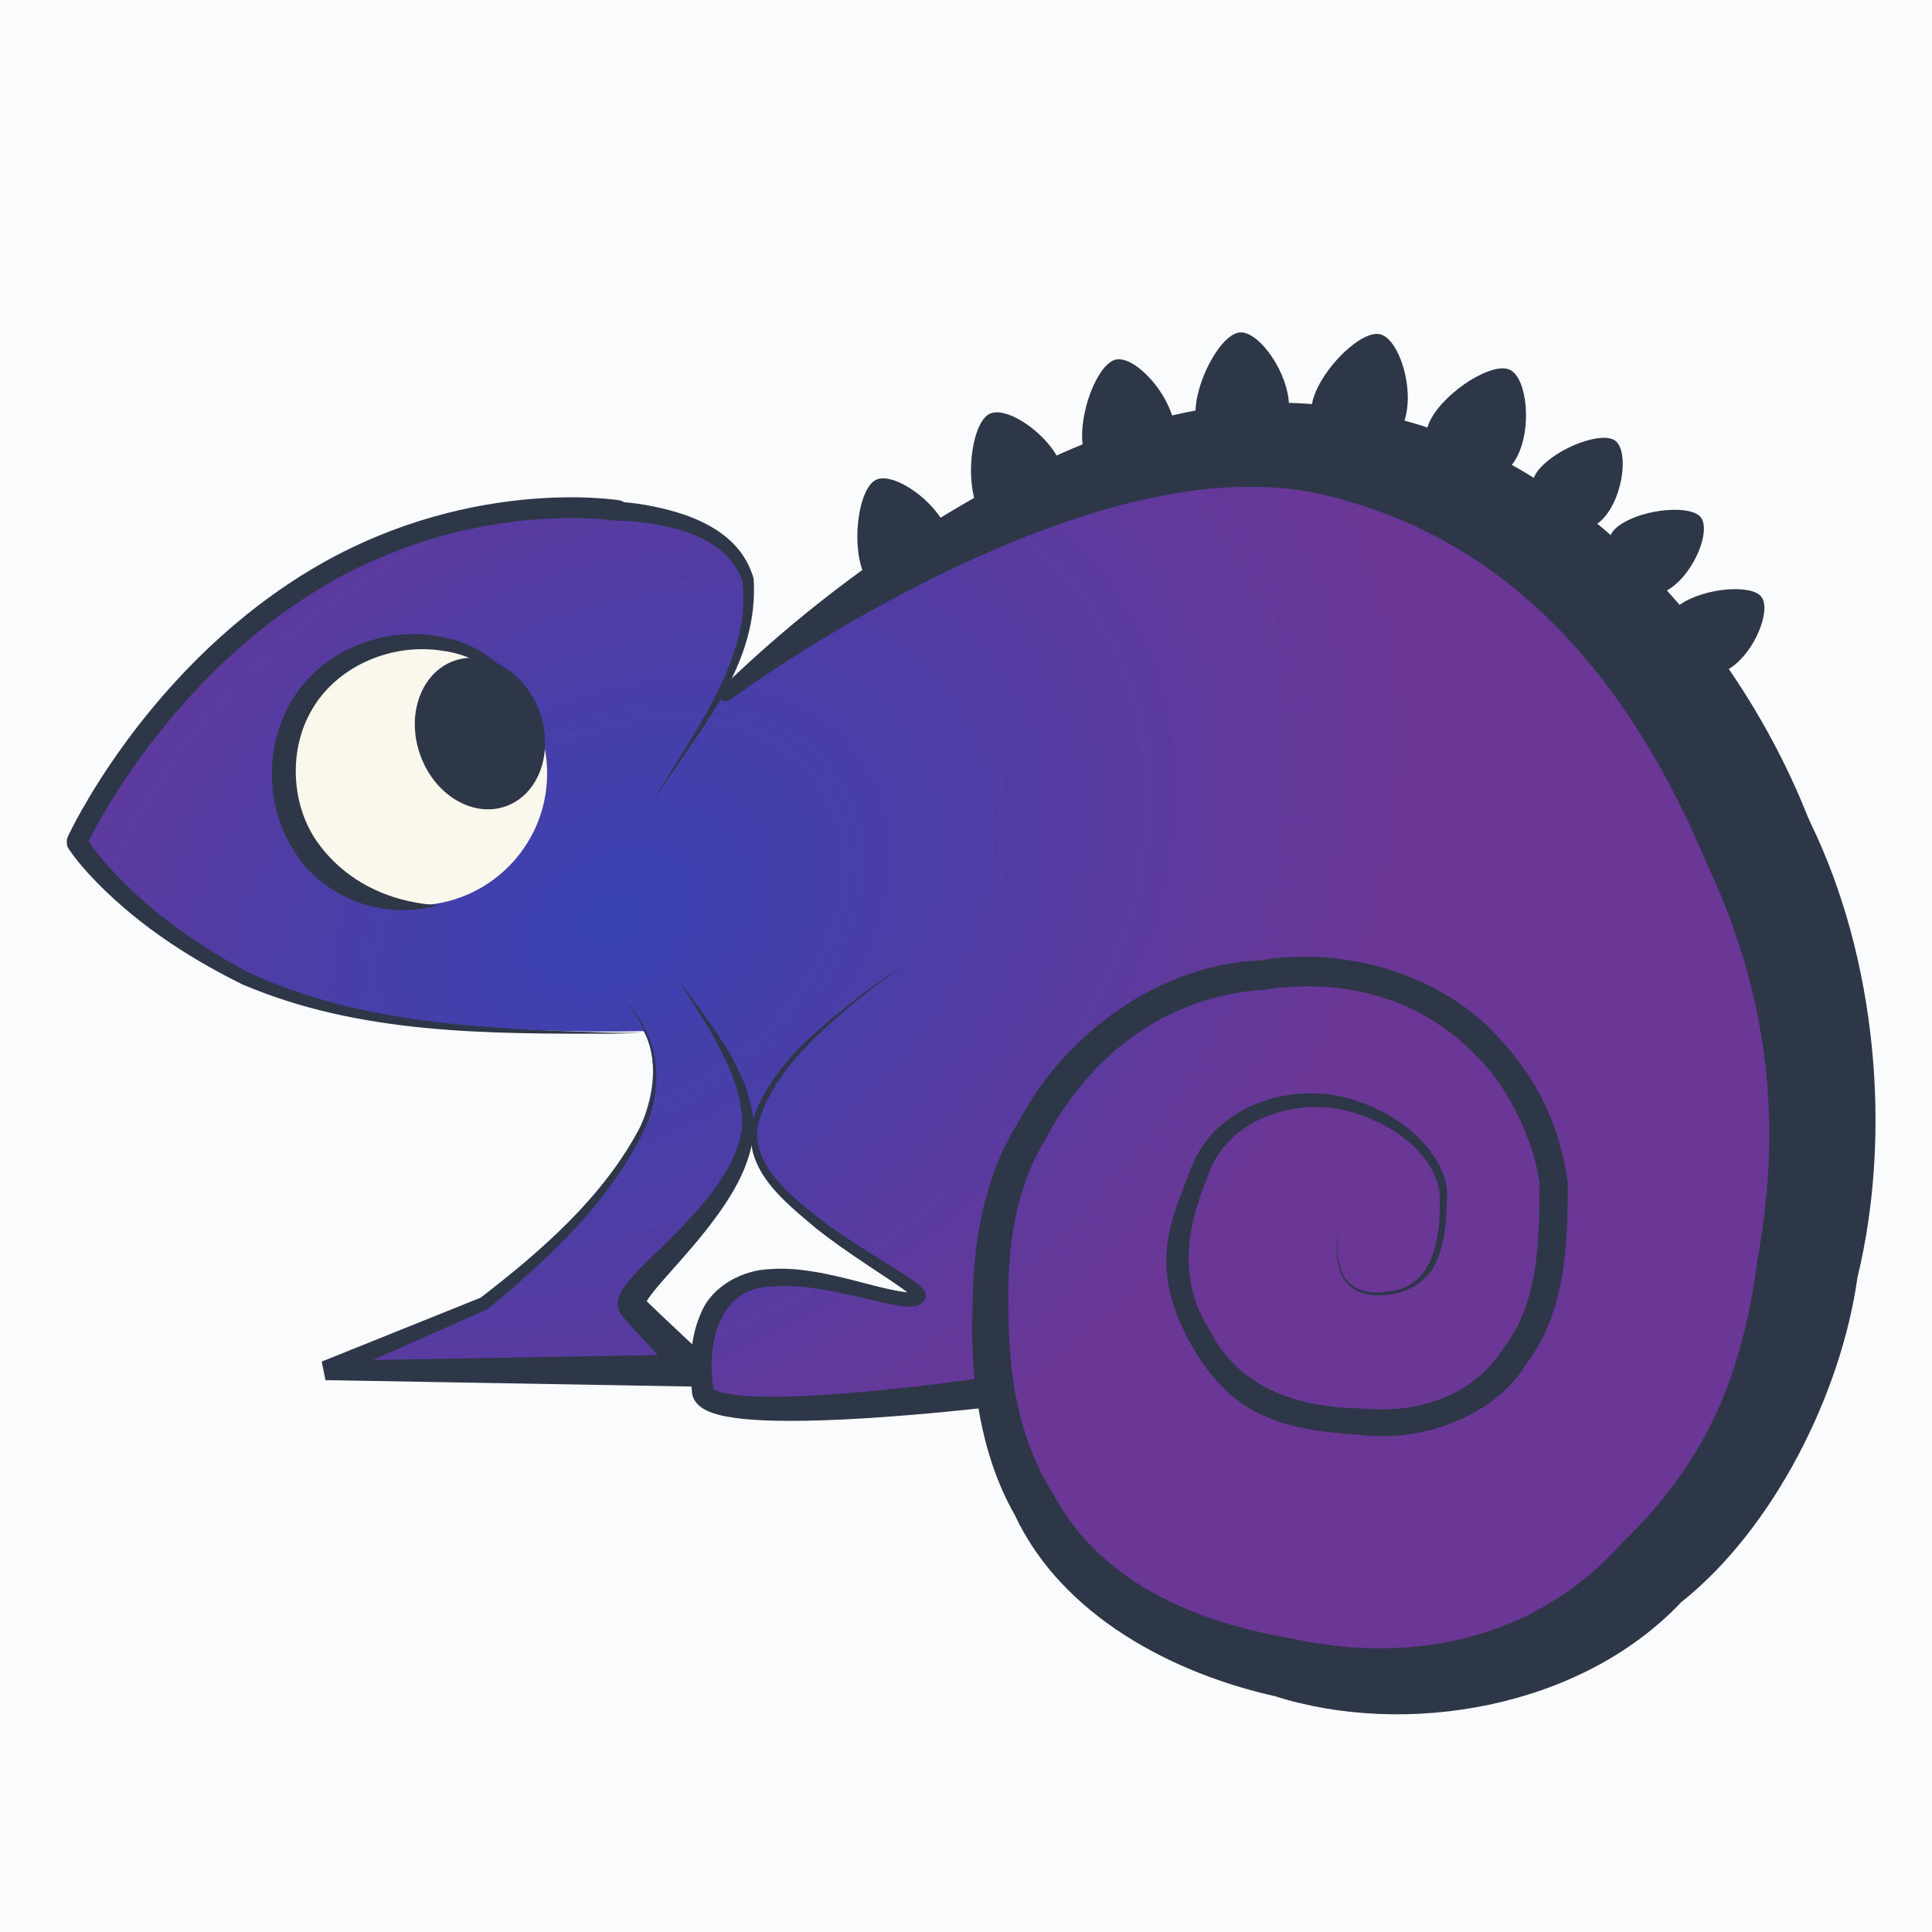
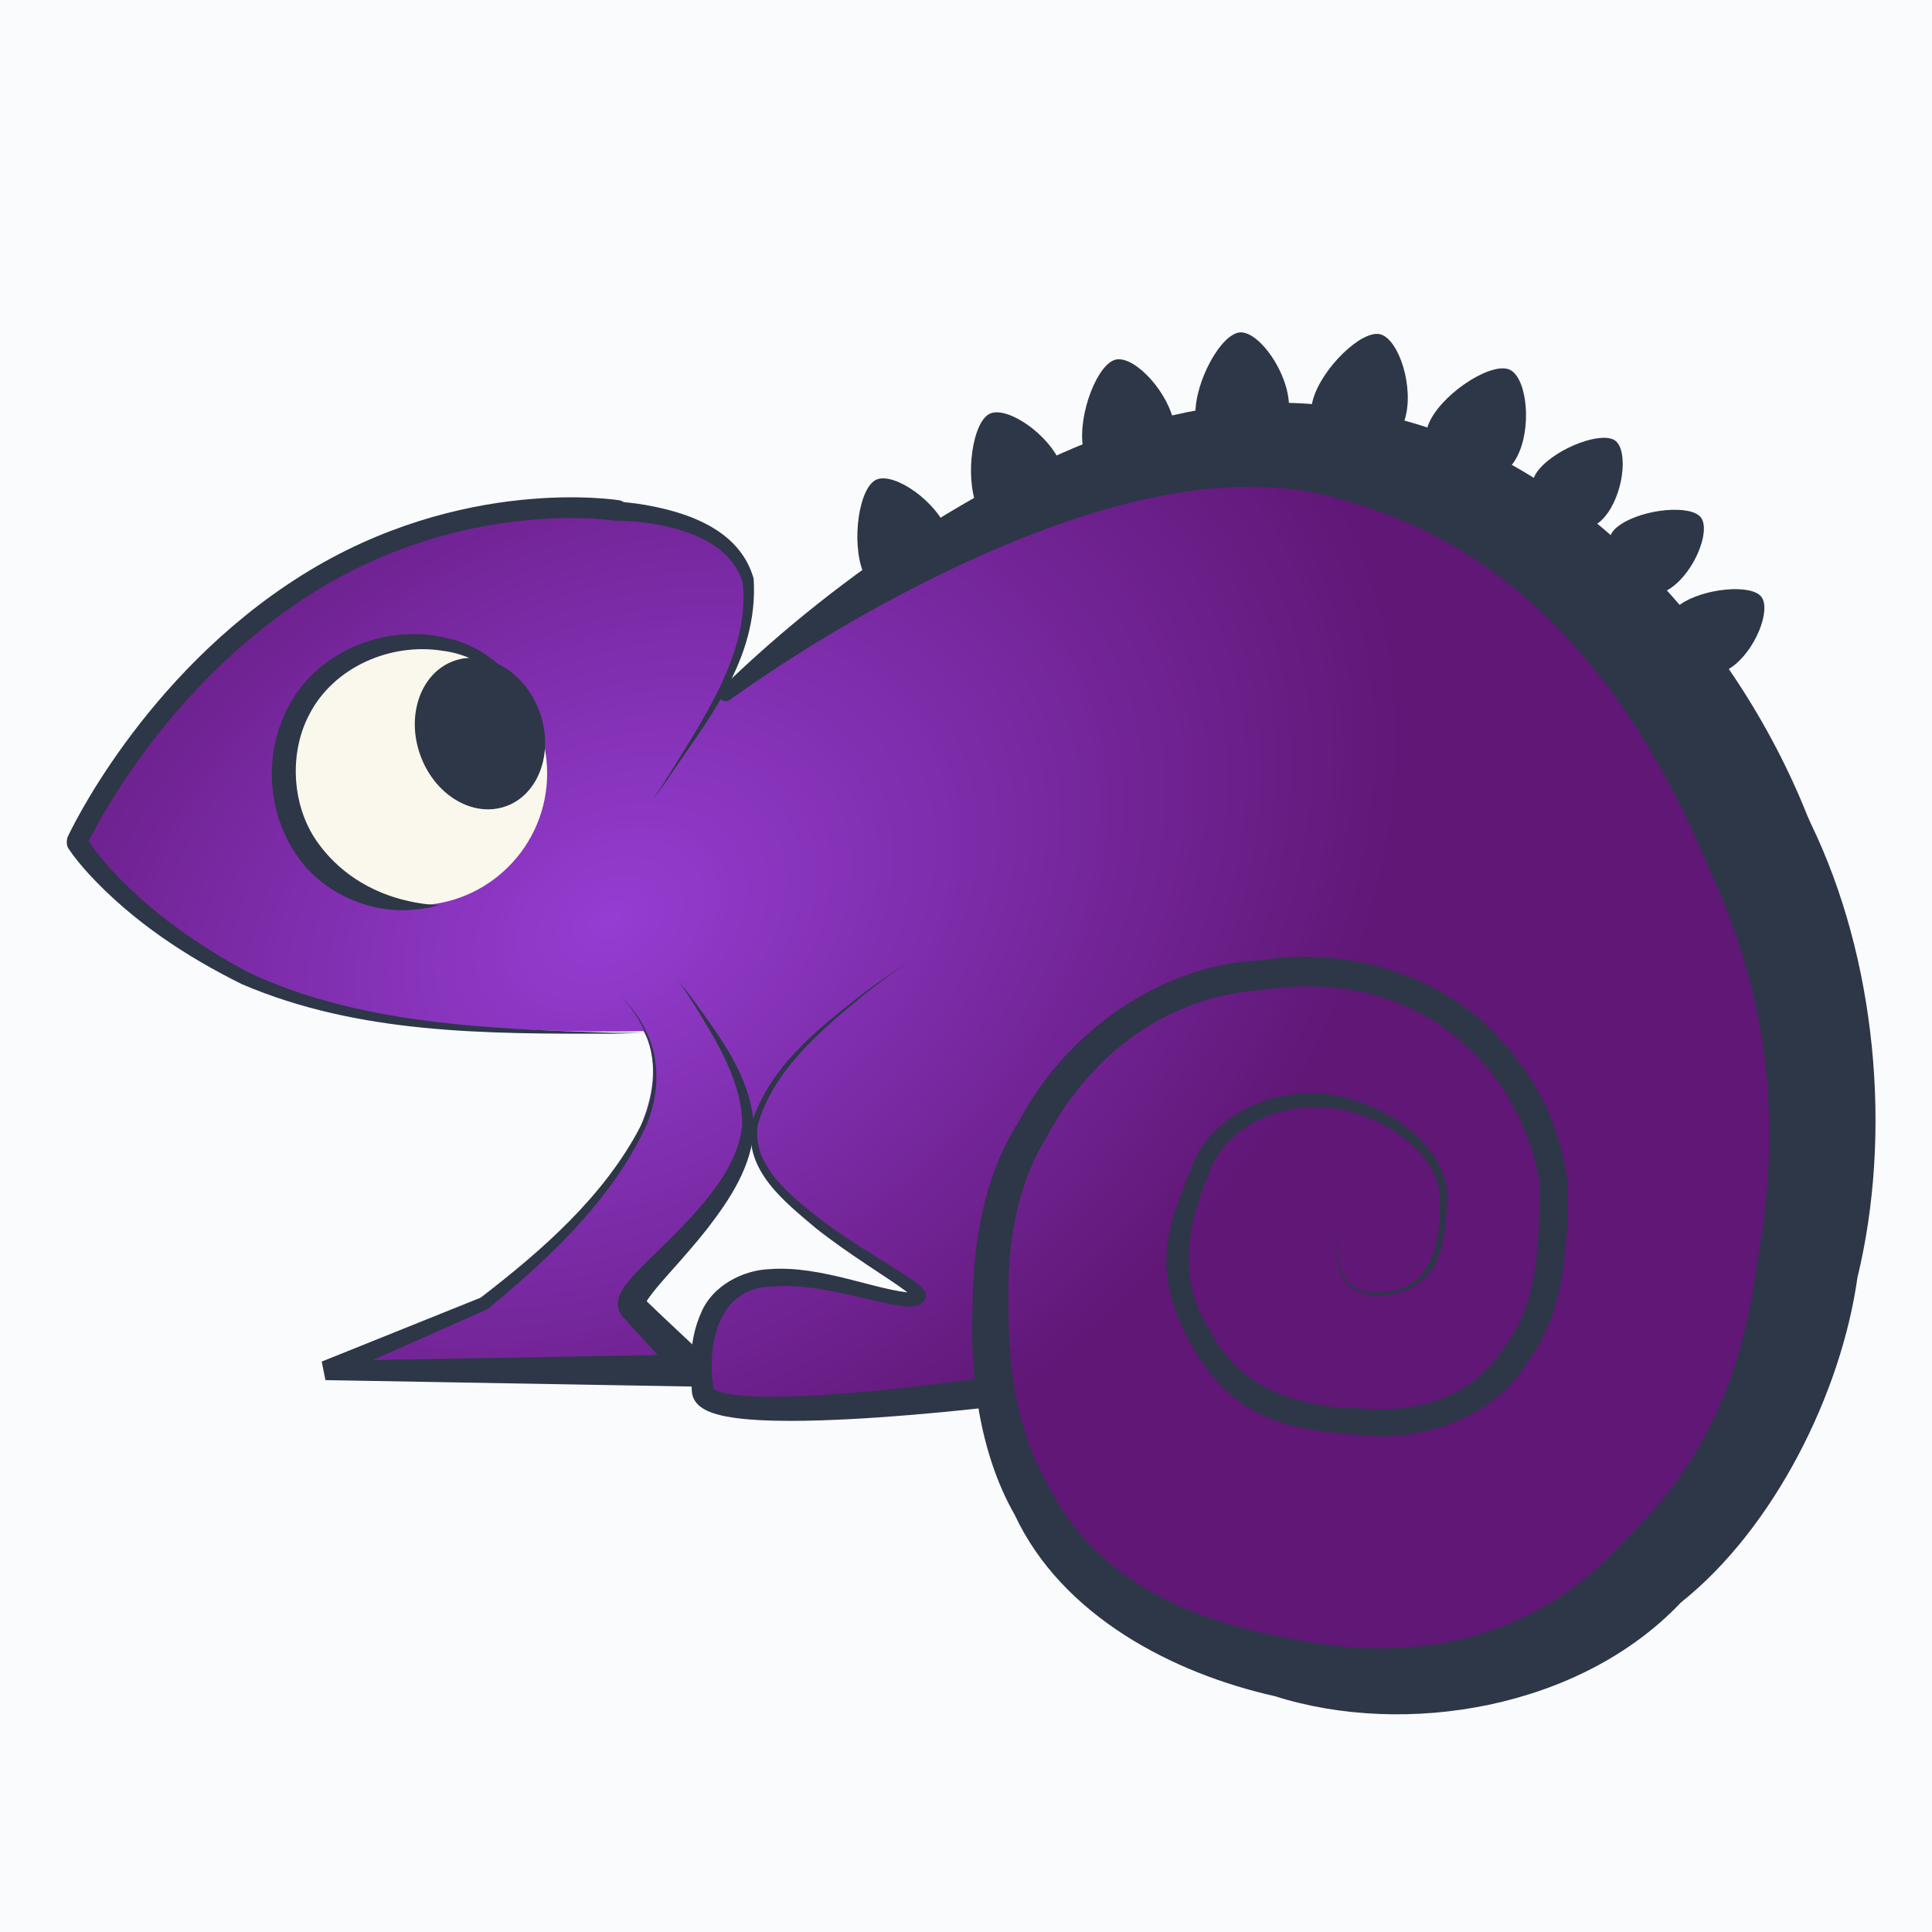
<svg xmlns="http://www.w3.org/2000/svg" width="1024" height="1024" viewBox="0 0 1024 1024" fill="none">
  <rect width="1024" height="1024" fill="#F5F5F5" />
  <rect width="1024" height="1024" fill="#FAFBFC" />
  <path d="M132 328.5L221.5 282.5L311.5 266.5C311.5 266.5 376.5 272 393 298.5C406.968 320.934 383.5 365.5 383.5 365.5L586 245.5C586 245.5 740.164 247.107 812 289.5C905.897 344.911 963.5 524 963.5 524L920.5 798L771.5 896.5L602 856L535.5 779.5L527.5 741.5L418.5 747.5L376.5 741.5C376.5 741.5 370.602 701.68 386.5 687C402.232 672.474 441 681 441 681L487 687C487 687 462.304 667.337 445 657C406.5 634 398.5 601.5 398.5 601.5L366 655.5L336 689L355.5 725L267 728.5H189L202 712.5L260.5 689C260.5 689 304.959 651.148 326 621C359.5 573 341 546.5 341 546.5C341 546.5 228.497 550.045 158.5 529C82 506 40 443 40 443L132 328.5Z" fill="url(#paint0_radial_0_1)" />
  <circle cx="220" cy="409.882" r="70" fill="#FAF7EC" />
  <path d="M40.959 445.685C40.959 445.685 79.58 361.776 162.896 309.547C246.212 257.318 327.359 270.59 327.359 270.59" stroke="#2D3748" stroke-width="11" stroke-linecap="round" />
  <path d="M45.744 444.054C45.008 442.802 43.802 441.899 42.377 441.553C40.952 441.206 39.426 441.444 38.147 442.207C36.867 442.97 35.943 444.193 35.588 445.6C35.233 447.007 35.478 448.483 36.256 449.71C39.677 454.825 43.28 459.019 47.039 463.186C70.024 488.098 98.333 506.831 128.222 521.641C190.523 548.301 258.348 547.919 324.054 547.896C329.554 547.784 335.1 547.633 340.5 547.382C335.095 547.451 329.55 547.42 324.054 547.349C258.652 545.339 190.079 542.876 131.55 515.347C102.791 499.911 75.858 480.607 54.985 456.364C51.655 452.441 48.163 447.966 45.744 444.054Z" fill="#2D3748" />
  <path d="M328.071 266.002C328.024 269.334 327.976 272.666 327.929 275.998C331.092 276.01 334.631 276.242 338.018 276.578C360.306 278.963 386.585 286.481 393.551 308.322C398.072 345.756 371.685 382.653 351.461 415.632C349.485 418.61 347.539 421.494 345.5 424.382C347.673 421.593 349.757 418.804 351.872 415.918C373.529 383.198 402.244 350.514 399.449 306.678C391.849 279.784 362.518 270.888 339.167 267.154C335.497 266.621 331.974 266.204 328.071 266.002Z" fill="#2D3748" />
  <path d="M382.042 365.168C381.367 365.851 380.938 366.758 380.883 367.728C380.828 368.697 381.146 369.643 381.773 370.366C382.401 371.089 383.293 371.537 384.26 371.619C385.228 371.701 386.187 371.405 386.958 370.832C386.958 370.832 386.958 370.832 386.958 370.832C423.378 344.861 462.432 321.847 502.42 302.504C570.436 270.058 648.226 245.126 712.595 265.18C806.358 291.283 865.829 365.56 904.057 456.394C904.589 457.59 905.115 458.778 905.633 459.96C936.836 526.941 944.91 594.047 931.532 667.556C923.521 728.944 904.356 774.875 860.033 817.451C815.298 867.851 750.553 883.246 682.395 868.021C631.141 859.164 582.534 837.301 558.201 791.902C539.452 761.551 534.378 728.543 534.509 691.882C533.879 661.006 538.01 630.989 553.484 604.87C554.08 603.806 554.681 602.754 555.299 601.693C578.75 558.146 619.577 527.668 669.327 524.696C712.409 517.822 754.026 529.151 783.648 560.799C800.475 577.858 812.799 604.828 816 626.882C815.887 658.137 815.456 689.738 797.512 713.678C781.154 739.909 752.213 749.409 721.184 746.507C720.615 746.475 720.042 746.441 719.466 746.406C686.028 745.729 655.685 734.682 640.879 704.382C624.746 679.586 628.432 651.565 640.134 623.544C649.567 593.411 687.771 580.072 718.002 589.948C734.686 595.046 750.745 605.094 759.203 620.393C761.377 624.458 762.913 628.943 763.012 633.384C763.988 654.208 760.348 682.775 735.383 684.549C726.812 686.099 716.504 684.449 712.219 676.194C707.981 668.292 708.335 658.614 710 649.882C708.096 658.576 707.374 668.228 711.502 676.583C715.685 685.396 726.767 687.565 735.617 686.215C746.853 685.324 758.237 678.011 762.096 666.878C766.299 656.071 766.711 644.561 766.988 633.381C767.05 628.044 765.449 622.942 763.206 618.345C754.449 601.151 737.632 589.932 719.998 583.817C687.841 571.962 643.734 584.367 630.866 620.221C625.759 633.896 619.143 648.26 618.271 664.593C617.254 680.901 622.692 696.816 630.121 710.383C638.294 725.611 650.126 740.861 667.005 749.084C683.727 757.351 701.587 759.038 718.534 760.359C719.143 760.402 719.748 760.443 720.35 760.482C752.034 764.686 791.951 751.734 809.488 722.087C830.501 694.137 830.768 657.976 831 626.882C826.571 596 814.587 571.74 794.352 549.966C763.673 515.679 711.5 501.47 667.673 509.068C614.898 511.164 565.03 547.527 540.701 593.072C540.026 594.2 539.365 595.323 538.706 596.467C521.238 624.898 515.654 659.852 515.491 691.882C513.923 727.902 518.888 769.811 537.799 802.863C562.991 856.73 622.065 886.999 675.606 898.979C744.653 920.954 837.51 905.798 890.967 849.314C940.447 809.913 975.922 738.224 984.467 677.208C1003.07 600.533 994.543 508.057 959.665 436.264C959.098 434.971 958.524 433.673 957.942 432.37C919.986 336.888 834.595 238.709 725.405 218.584C635.45 199.137 556.166 238.545 489.706 279.779C450.817 304.822 414.756 333.352 382.042 365.168Z" fill="#2D3748" />
  <path d="M481 510.382C472.994 515.377 465.1 520.872 457.448 526.581C433.779 545.136 408 565.015 398.365 595.499C394.204 620.547 416.243 637.228 432.393 650.952C441.144 657.882 450.278 664.197 459.515 670.356C464.121 673.432 468.74 676.443 473.286 679.515C475.53 681.036 477.764 682.572 479.899 684.183C480.355 684.529 480.982 685.015 481.446 685.396C481.69 685.595 481.904 685.775 482.131 685.971C482.391 686.194 482.626 686.405 482.833 686.6C483.046 686.801 483.195 686.949 483.386 687.151C483.579 687.357 483.717 687.527 483.791 687.633C483.862 687.722 483.886 687.839 483.773 687.563C483.749 687.496 483.722 687.408 483.699 687.294C483.675 687.184 483.645 686.952 483.657 686.719C483.668 686.241 483.89 685.618 484.2 685.229C465.942 684.555 435.529 670.531 407.951 672.67C393.916 673.145 377.592 681.343 371.644 695.711C365.409 709.542 365.574 724.246 366.756 738.002C366.911 739.605 367.51 741.193 368.309 742.435C369.042 743.588 369.943 744.533 370.903 745.322C372.486 746.637 374.411 747.596 375.846 748.196C379.14 749.544 382.007 750.187 384.863 750.753C390.623 751.845 396.368 752.334 401.874 752.657C413.074 753.272 424.015 753.158 435.018 752.826C456.961 752.116 478.769 750.43 500.495 748.36C510.088 747.433 519.549 746.444 529.08 745.309C531.186 745.053 533.092 743.969 534.376 742.279C535.66 740.591 536.217 738.435 535.927 736.302C535.636 734.17 534.523 732.242 532.834 730.958C531.145 729.674 529.018 729.139 526.92 729.456C517.695 730.819 508.273 732.074 498.831 733.251C477.404 735.901 455.873 738.168 434.416 739.463C423.671 740.089 413.002 740.491 402.412 740.203C397.227 740.051 391.852 739.718 386.977 738.931C384.591 738.541 382.237 738.027 380.277 737.279C379.422 736.964 378.534 736.483 378.241 736.25C378.048 736.107 378.021 736.055 378.068 736.143C378.119 736.229 378.233 736.519 378.244 736.763C374.109 711.595 381.407 682.514 408.768 681.943C421.199 680.724 434.295 682.887 447.177 685.62C453.645 687.002 460.114 688.611 466.686 690.097C470.071 690.853 473.294 691.553 476.873 692.067C478.545 692.296 480.444 692.513 482.441 692.477C484.367 692.284 486.979 692.685 489.8 689.536C490.987 688.172 490.715 685.81 490.423 685.266C490.136 684.431 489.608 683.698 489.372 683.398C489.069 683.006 488.743 682.646 488.391 682.29C488.049 681.947 487.819 681.737 487.51 681.461C487.212 681.197 486.899 680.931 486.568 680.661C486.279 680.426 486.016 680.219 485.724 679.994C485.166 679.563 484.454 679.038 483.944 678.677C481.569 676.987 479.239 675.484 476.909 673.997C472.201 671.004 467.514 668.133 462.849 665.203C453.503 659.342 444.329 653.368 435.573 646.824C419.198 633.965 398.293 617.786 401.635 596.266C409.743 567.392 434.854 546.233 457.936 527.215C465.409 521.307 473.139 515.6 481 510.382Z" fill="#2D3748" />
  <path d="M359.5 519.882C361.894 523.213 364.221 526.667 366.505 530.173C379.265 550.753 393.715 573.594 393.372 596.699C391.356 614.962 379.223 630.759 366.634 644.756C360.204 651.821 353.36 658.475 346.347 665.304C342.848 668.728 339.321 672.144 335.832 675.933C334.038 677.913 332.339 679.825 330.594 682.394C329.703 683.754 328.803 685.193 328.083 687.358C327.701 688.644 327.374 689.835 327.518 691.954C327.648 693.912 328.602 696.309 330.155 697.93C337.624 706.346 345.124 714.434 352.649 722.591C355.476 725.649 358.298 728.694 361.136 731.746C362.762 733.496 364.997 734.498 367.385 734.497C369.771 734.498 372.114 733.496 373.864 731.746C375.614 729.997 376.616 727.653 376.615 725.267C376.616 722.879 375.614 720.644 373.864 719.018C370.838 716.203 367.806 713.371 364.779 710.538C356.741 702.999 348.599 695.392 340.845 687.834C341.52 688.53 342.008 689.808 342.022 690.55C342.048 690.945 342.011 691.179 341.982 691.322C341.951 691.468 341.92 691.526 341.912 691.515C341.889 691.504 341.954 691.262 342.073 690.981C342.183 690.713 342.374 690.332 342.59 689.949C343.471 688.391 344.767 686.624 346.204 684.806C349.031 681.243 352.245 677.63 355.46 673.997C361.936 666.711 368.485 659.357 374.642 651.525C386.633 635.989 398.755 618.217 399.628 597.066C397.783 569.937 381.468 549.692 367.241 529.656C364.705 526.312 362.132 523.029 359.5 519.882Z" fill="#2D3748" />
  <path d="M329 528.382C334.857 533.934 339.393 540.962 342.388 548.394C348.936 564.215 346.818 582.348 339.304 597.326C319.889 634.374 287.191 662.858 254.388 688.062L255.128 687.637C226.922 698.982 198.715 710.326 170.509 721.671L172.5 731.497C229.048 732.484 285.597 733.471 342.145 734.457C350.263 734.599 358.382 734.741 366.5 734.882C368.754 734.922 370.916 734.062 372.51 732.467C374.104 730.874 375 728.677 375 726.382C375 724.088 374.104 721.891 372.51 720.298C370.916 718.703 368.754 717.843 366.5 717.882C358.382 718.024 350.263 718.166 342.145 718.307C285.597 719.294 229.048 720.281 172.5 721.268L174.491 731.094C202.285 718.772 230.078 706.45 257.872 694.128L258.611 693.703C291.227 666.76 323.079 637.082 341.696 598.439C348.923 582.731 350.393 563.86 343.172 548.064C339.869 540.633 335.052 533.729 329 528.382Z" fill="#2D3748" />
  <path d="M232.578 479.729C227.079 479.59 221.698 478.749 216.481 477.585C196.026 473.056 178.914 461.801 167.807 445.748C167.807 445.748 167.807 445.748 167.807 445.748C154.685 426.804 153.02 399.018 164.097 378.381C176.8 353.866 206.658 340.394 234.843 344.959C254.913 347.57 272.531 361.652 281.978 380.4C284.464 385.204 286.585 390.264 288 395.5C287.145 390.136 285.535 384.829 283.491 379.705C275.902 359.832 258.277 342.528 236.155 338.039C205.885 330.73 170.014 343.936 153.903 372.619C139.772 397.468 140.912 429.311 157.191 453.251C157.191 453.251 157.191 453.251 157.191 453.251C170.242 472.505 194.072 483.471 216.05 482.329C221.698 482.121 227.294 481.348 232.578 479.729Z" fill="#2D3748" />
  <ellipse cx="254.385" cy="388.805" rx="33.628" ry="40.906" transform="rotate(-19.5648 254.385 388.805)" fill="#2D3748" />
  <path d="M502.318 281.537C508.66 297.72 494.706 300.275 485.277 303.97C475.848 307.665 463.768 319.27 457.426 303.087C451.084 286.904 455.323 257.805 464.752 254.11C474.181 250.415 495.976 265.354 502.318 281.537Z" fill="#2D3748" />
  <path d="M744.691 221.921C739.797 238.6 727.2 232.076 717.483 229.225C707.766 226.373 691.109 228.153 696.003 211.475C700.897 194.796 722.064 174.385 731.781 177.236C741.499 180.088 749.585 205.243 744.691 221.921Z" fill="#2D3748" />
  <path d="M803.832 242.532C795.554 257.815 784.603 248.798 775.698 243.975C766.793 239.152 750.133 237.404 758.411 222.12C766.689 206.837 791.662 191.311 800.567 196.134C809.471 200.957 812.111 227.248 803.832 242.532Z" fill="#2D3748" />
  <path d="M850.574 273.878C840.727 285.451 833.12 275.863 826.469 270.204C819.819 264.545 806.027 260.153 815.874 248.581C825.722 237.008 849.759 228.138 856.409 233.798C863.06 239.457 860.422 262.305 850.574 273.878Z" fill="#2D3748" />
  <path d="M885.578 311.652C873.049 320.25 868.21 309.009 863.269 301.809C858.327 294.609 846.162 286.768 858.69 278.169C871.218 269.57 896.738 267.287 901.679 274.487C906.621 281.687 898.106 303.053 885.578 311.652Z" fill="#2D3748" />
  <path d="M917.634 353.719C905.105 362.318 900.266 351.076 895.325 343.876C890.383 336.676 878.218 328.835 890.746 320.236C903.274 311.637 928.794 309.354 933.735 316.554C938.677 323.754 930.162 345.12 917.634 353.719Z" fill="#2D3748" />
  <path d="M683.196 214.964C683.503 232.343 669.533 229.876 659.407 230.055C649.282 230.233 633.915 236.903 633.609 219.524C633.302 202.145 647.413 176.347 657.539 176.168C667.664 175.99 682.89 197.585 683.196 214.964Z" fill="#2D3748" />
  <path d="M622.482 225.506C625.116 242.687 610.941 242.115 600.931 243.65C590.921 245.185 576.587 253.855 573.953 236.674C571.319 219.493 581.844 192.036 591.854 190.501C601.864 188.966 619.847 208.325 622.482 225.506Z" fill="#2D3748" />
  <path d="M562.555 246.537C568.897 262.72 554.943 265.275 545.514 268.97C536.085 272.665 524.005 284.27 517.663 268.087C511.321 251.904 515.56 222.805 524.989 219.11C534.418 215.415 556.213 230.354 562.555 246.537Z" fill="#2D3748" />
  <defs>
    <radialGradient id="paint0_radial_0_1" cx="0" cy="0" r="1" gradientUnits="userSpaceOnUse" gradientTransform="translate(323 489) rotate(58.6778) scale(328.941 453.643)">
-       <stop stop-color="#3842B2" />
-       <stop offset="1" stop-color="#6A3796" />
+       <stop stop-color="#943DD2" />
+       <stop offset="1" stop-color="#601776" />
    </radialGradient>
  </defs>
</svg>
